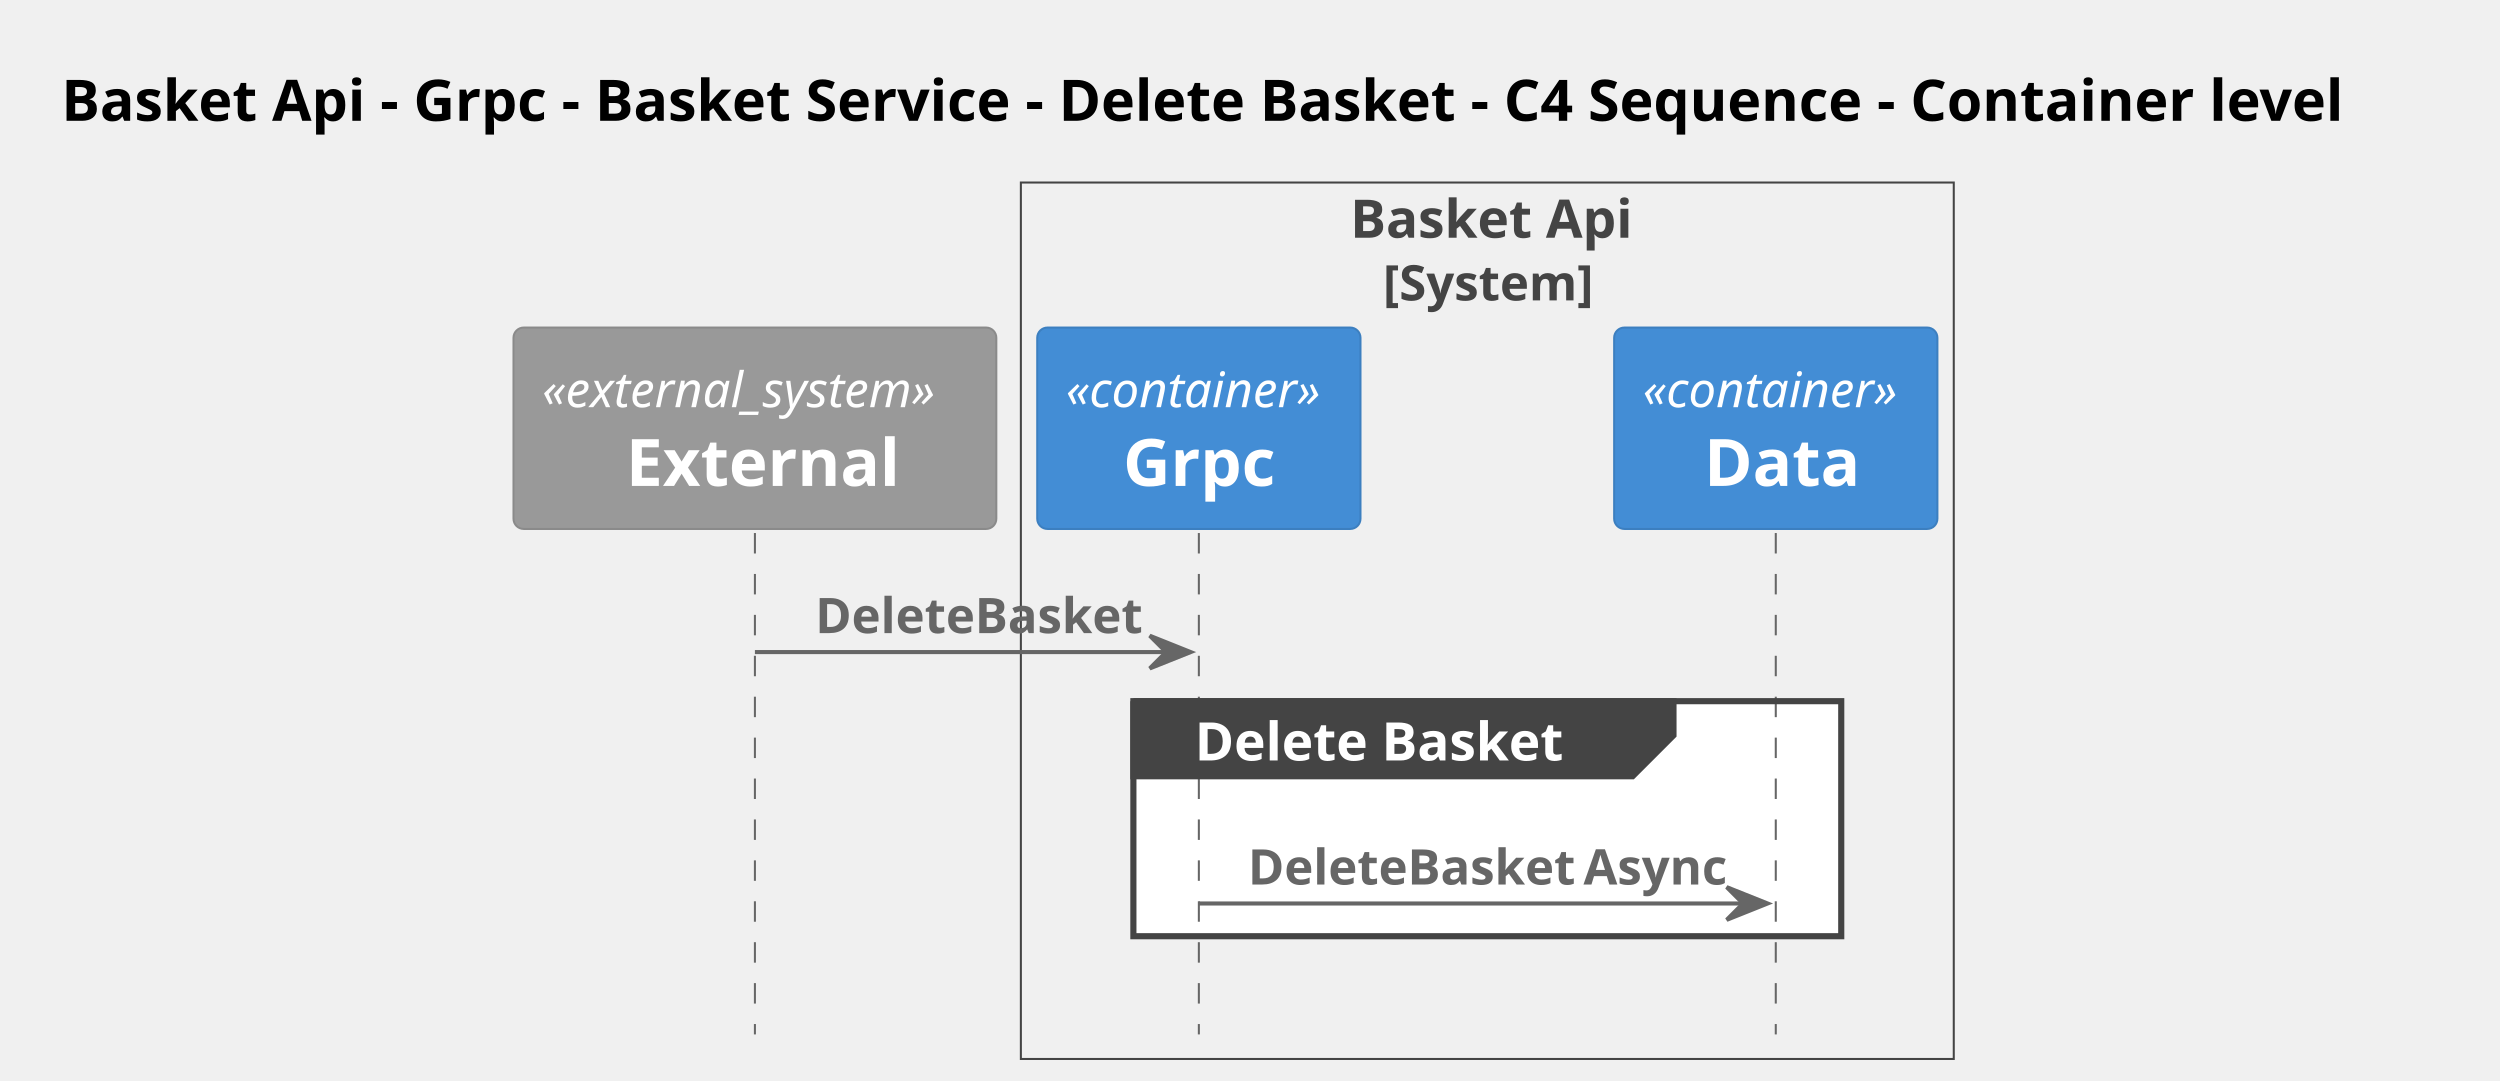
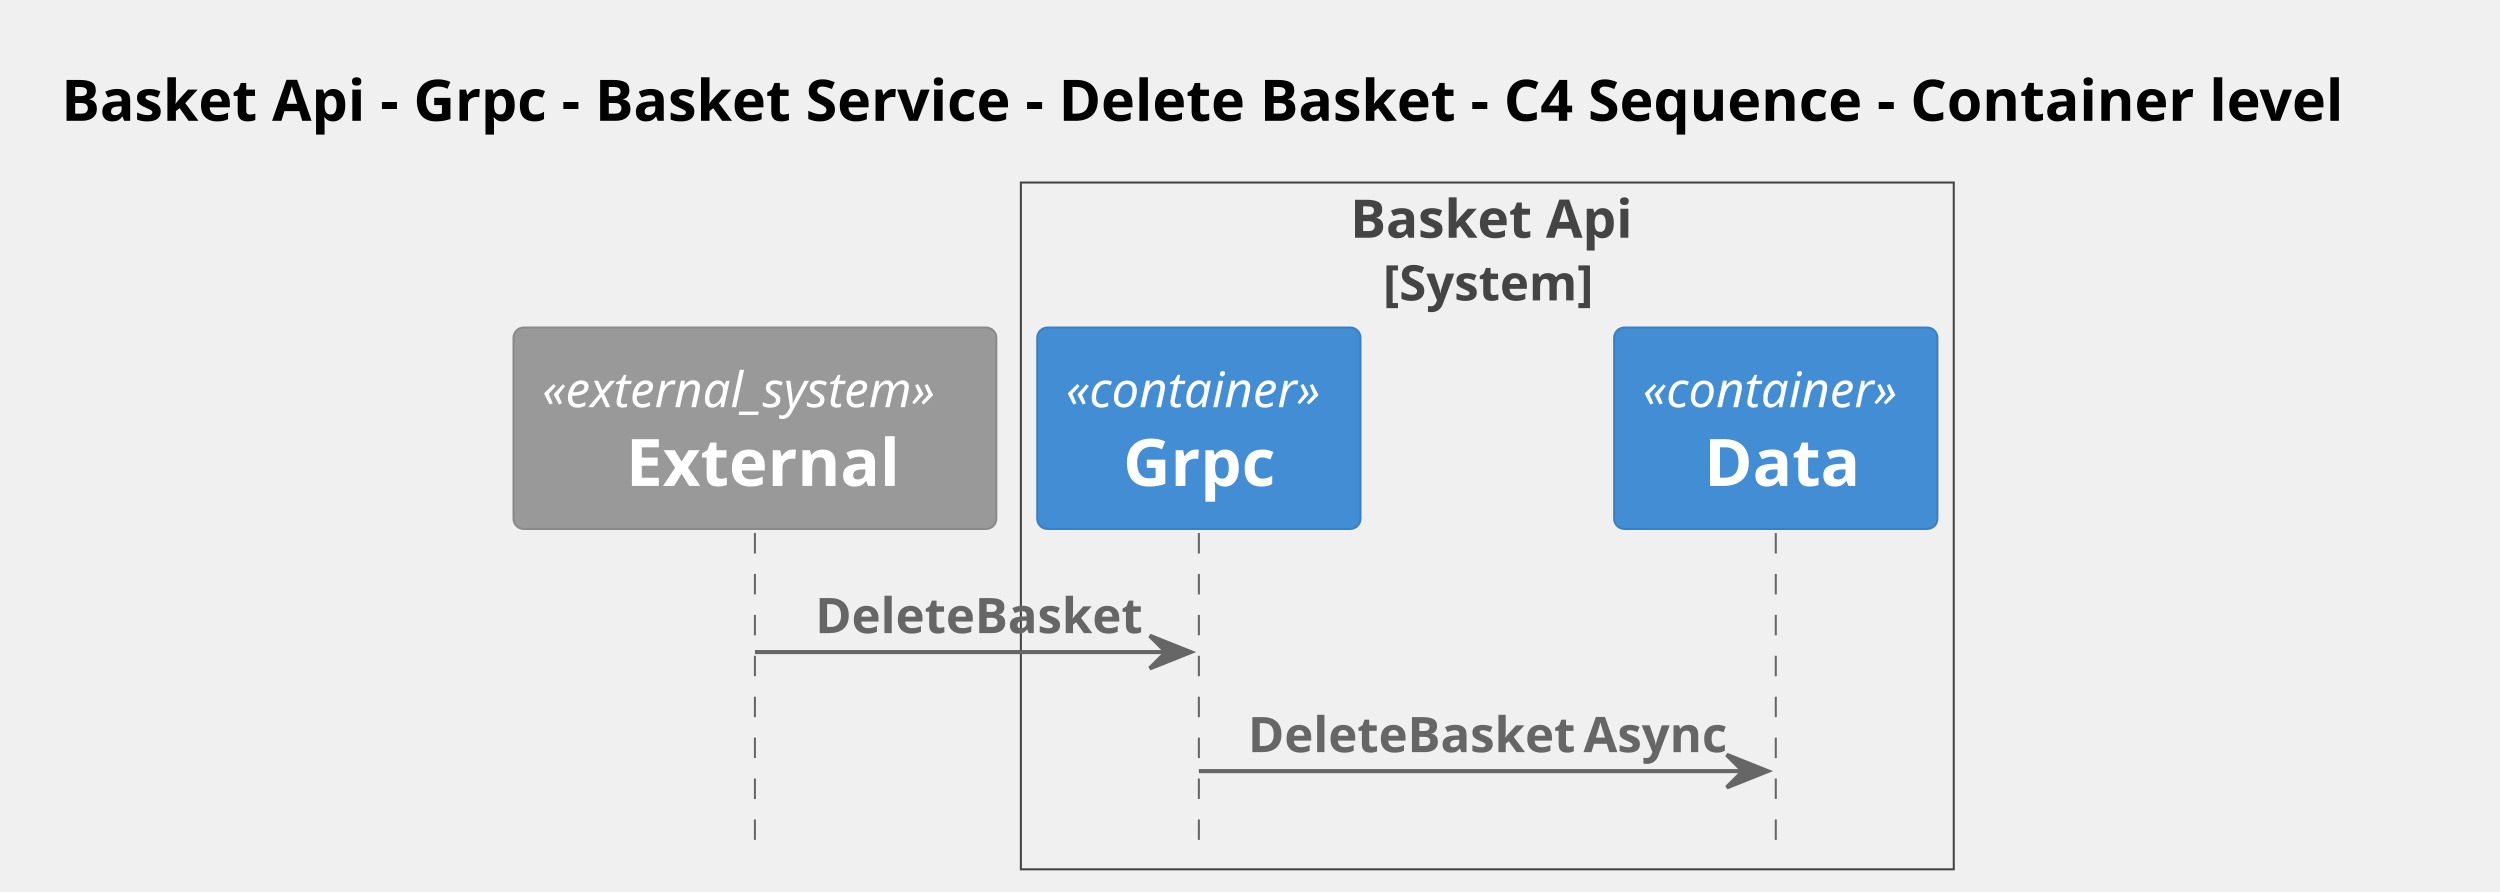
- <svg xmlns="http://www.w3.org/2000/svg" contentStyleType="text/css" height="264px" preserveAspectRatio="none" style="width:611px;height:264px;background:#FFFFFF;" version="1.1" viewBox="0 0 611 264" width="611px" zoomAndPan="magnify">
+ <svg xmlns="http://www.w3.org/2000/svg" contentStyleType="text/css" height="218px" preserveAspectRatio="none" style="width:611px;height:218px;background:#FFFFFF;" version="1.1" viewBox="0 0 611 218" width="611px" zoomAndPan="magnify">
  <defs />
  <g>
-     <rect fill="none" height="214.203" style="stroke:#444444;stroke-width:0.5;" width="228" x="249.5" y="44.609" />
+     <rect fill="none" height="167.852" style="stroke:#444444;stroke-width:0.5;" width="228" x="249.5" y="44.609" />
    <text fill="#444444" font-family="sans-serif" font-size="13" font-weight="bold" lengthAdjust="spacing" textLength="67" x="330" y="58.105">Basket Api</text>
    <text fill="#444444" font-family="sans-serif" font-size="12" font-weight="bold" lengthAdjust="spacing" textLength="51" x="338" y="73.418">[System]</text>
    <text fill="#000000" font-family="sans-serif" font-size="14" font-weight="bold" lengthAdjust="spacing" textLength="578" x="15" y="29.533">Basket Api - Grpc - Basket Service - Delete Basket - C4 Sequence - Container level</text>
-     <rect fill="#FFFFFF" height="57.445" style="stroke:#FFFFFF;stroke-width:1.0;" width="173" x="277" y="171.367" />
-     <line style="stroke:#666666;stroke-width:0.5;stroke-dasharray:5.0,5.0;" x1="184.5" x2="184.5" y1="130.273" y2="252.812" />
-     <line style="stroke:#666666;stroke-width:0.5;stroke-dasharray:5.0,5.0;" x1="293" x2="293" y1="130.273" y2="252.812" />
-     <line style="stroke:#666666;stroke-width:0.5;stroke-dasharray:5.0,5.0;" x1="434" x2="434" y1="130.273" y2="252.812" />
+     <line style="stroke:#666666;stroke-width:0.5;stroke-dasharray:5.0,5.0;" x1="184.5" x2="184.5" y1="130.273" y2="206.461" />
+     <line style="stroke:#666666;stroke-width:0.5;stroke-dasharray:5.0,5.0;" x1="293" x2="293" y1="130.273" y2="206.461" />
+     <line style="stroke:#666666;stroke-width:0.5;stroke-dasharray:5.0,5.0;" x1="434" x2="434" y1="130.273" y2="206.461" />
    <rect fill="#999999" height="49.219" rx="2.5" ry="2.5" style="stroke:#8A8A8A;stroke-width:0.5;" width="118" x="125.5" y="80.055" />
    <text fill="#FFFFFF" font-family="sans-serif" font-size="12" font-style="italic" lengthAdjust="spacing" textLength="104" x="132.5" y="99.512">«external_system»</text>
    <text fill="#FFFFFF" font-family="sans-serif" font-size="16" font-weight="bold" lengthAdjust="spacing" textLength="63" x="153" y="118.758">External</text>
    <rect fill="#438DD5" height="49.219" rx="2.5" ry="2.5" style="stroke:#3C7FC0;stroke-width:0.5;" width="79" x="253.5" y="80.055" />
    <text fill="#FFFFFF" font-family="sans-serif" font-size="12" font-style="italic" lengthAdjust="spacing" textLength="65" x="260.5" y="99.512">«container»</text>
    <text fill="#FFFFFF" font-family="sans-serif" font-size="16" font-weight="bold" lengthAdjust="spacing" textLength="37" x="274.5" y="118.758">Grpc</text>
    <rect fill="#438DD5" height="49.219" rx="2.5" ry="2.5" style="stroke:#3C7FC0;stroke-width:0.5;" width="79" x="394.5" y="80.055" />
    <text fill="#FFFFFF" font-family="sans-serif" font-size="12" font-style="italic" lengthAdjust="spacing" textLength="65" x="401.5" y="99.512">«container»</text>
    <text fill="#FFFFFF" font-family="sans-serif" font-size="16" font-weight="bold" lengthAdjust="spacing" textLength="35" x="416.5" y="118.758">Data</text>
    <polygon fill="#666666" points="281,155.367,291,159.367,281,163.367,285,159.367" style="stroke:#666666;stroke-width:1.0;" />
    <line style="stroke:#666666;stroke-width:1.0;" x1="184.5" x2="287" y1="159.367" y2="159.367" />
    <text fill="#666666" font-family="sans-serif" font-size="12" font-weight="bold" lengthAdjust="spacing" textLength="36" x="199.25" y="154.731">Delete</text>
    <text fill="#666666" font-family="sans-serif" font-size="12" font-weight="bold" lengthAdjust="spacing" textLength="3" x="235.25" y="154.731"> </text>
    <text fill="#666666" font-family="sans-serif" font-size="12" font-weight="bold" lengthAdjust="spacing" textLength="40" x="238.25" y="154.731">Basket</text>
-     <path d="M277,171.367 L409,171.367 L409,179.719 L399,189.719 L277,189.719 L277,171.367 " fill="#444444" style="stroke:#444444;stroke-width:1.5;" />
-     <rect fill="none" height="57.445" style="stroke:#444444;stroke-width:1.5;" width="173" x="277" y="171.367" />
-     <text fill="#FFFFFF" font-family="sans-serif" font-size="13" font-weight="bold" lengthAdjust="spacing" textLength="87" x="292" y="185.862">Delete Basket</text>
-     <polygon fill="#666666" points="422,216.812,432,220.812,422,224.812,426,220.812" style="stroke:#666666;stroke-width:1.0;" />
-     <line style="stroke:#666666;stroke-width:1.0;" x1="293" x2="428" y1="220.812" y2="220.812" />
-     <text fill="#666666" font-family="sans-serif" font-size="12" font-weight="bold" lengthAdjust="spacing" textLength="36" x="305" y="216.176">Delete</text>
-     <text fill="#666666" font-family="sans-serif" font-size="12" font-weight="bold" lengthAdjust="spacing" textLength="3" x="341" y="216.176"> </text>
-     <text fill="#666666" font-family="sans-serif" font-size="12" font-weight="bold" lengthAdjust="spacing" textLength="40" x="344" y="216.176">Basket</text>
-     <text fill="#666666" font-family="sans-serif" font-size="12" font-weight="bold" lengthAdjust="spacing" textLength="3" x="384" y="216.176"> </text>
-     <text fill="#666666" font-family="sans-serif" font-size="12" font-weight="bold" lengthAdjust="spacing" textLength="35" x="387" y="216.176">Async</text>
+     <polygon fill="#666666" points="422,184.461,432,188.461,422,192.461,426,188.461" style="stroke:#666666;stroke-width:1.0;" />
+     <line style="stroke:#666666;stroke-width:1.0;" x1="293" x2="428" y1="188.461" y2="188.461" />
+     <text fill="#666666" font-family="sans-serif" font-size="12" font-weight="bold" lengthAdjust="spacing" textLength="36" x="305" y="183.824">Delete</text>
+     <text fill="#666666" font-family="sans-serif" font-size="12" font-weight="bold" lengthAdjust="spacing" textLength="3" x="341" y="183.824"> </text>
+     <text fill="#666666" font-family="sans-serif" font-size="12" font-weight="bold" lengthAdjust="spacing" textLength="40" x="344" y="183.824">Basket</text>
+     <text fill="#666666" font-family="sans-serif" font-size="12" font-weight="bold" lengthAdjust="spacing" textLength="3" x="384" y="183.824"> </text>
+     <text fill="#666666" font-family="sans-serif" font-size="12" font-weight="bold" lengthAdjust="spacing" textLength="35" x="387" y="183.824">Async</text>
  </g>
</svg>
